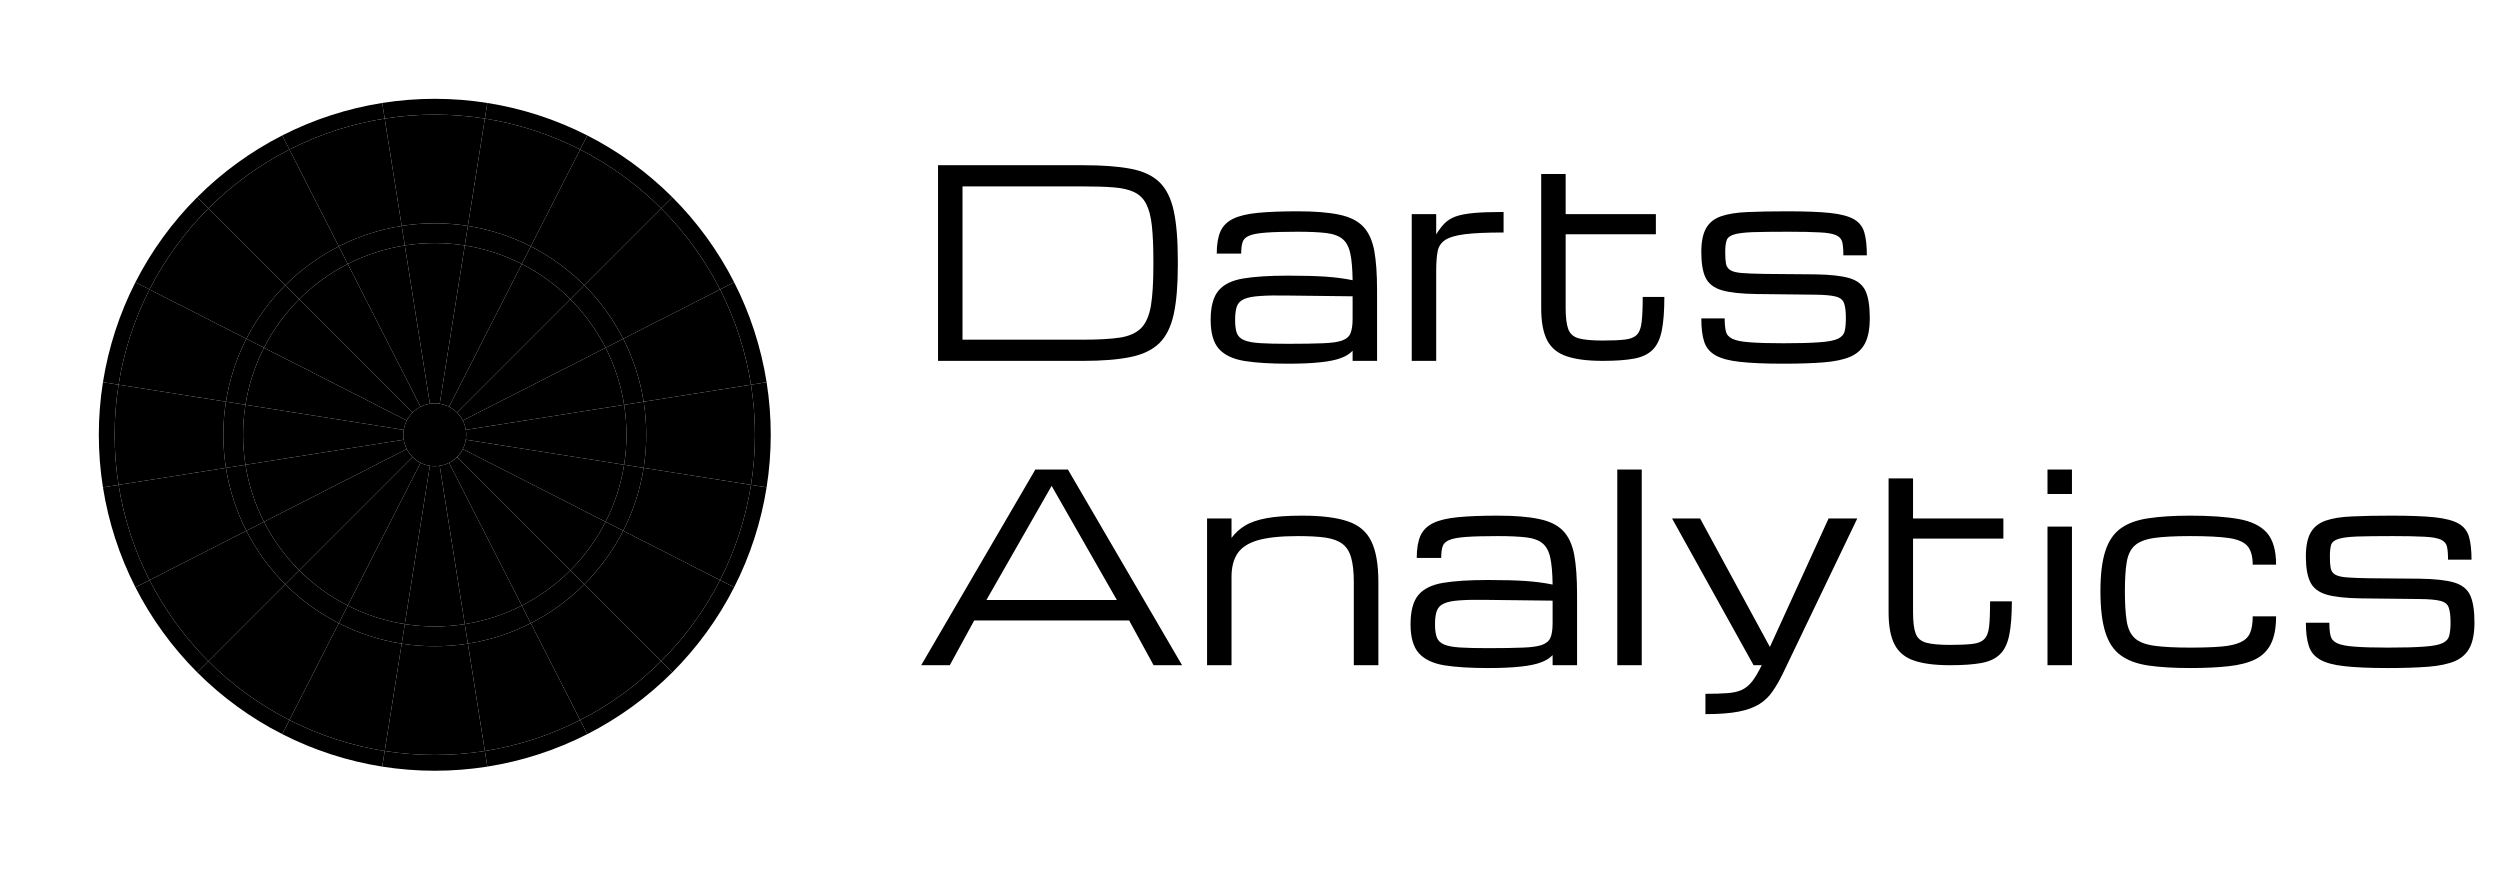
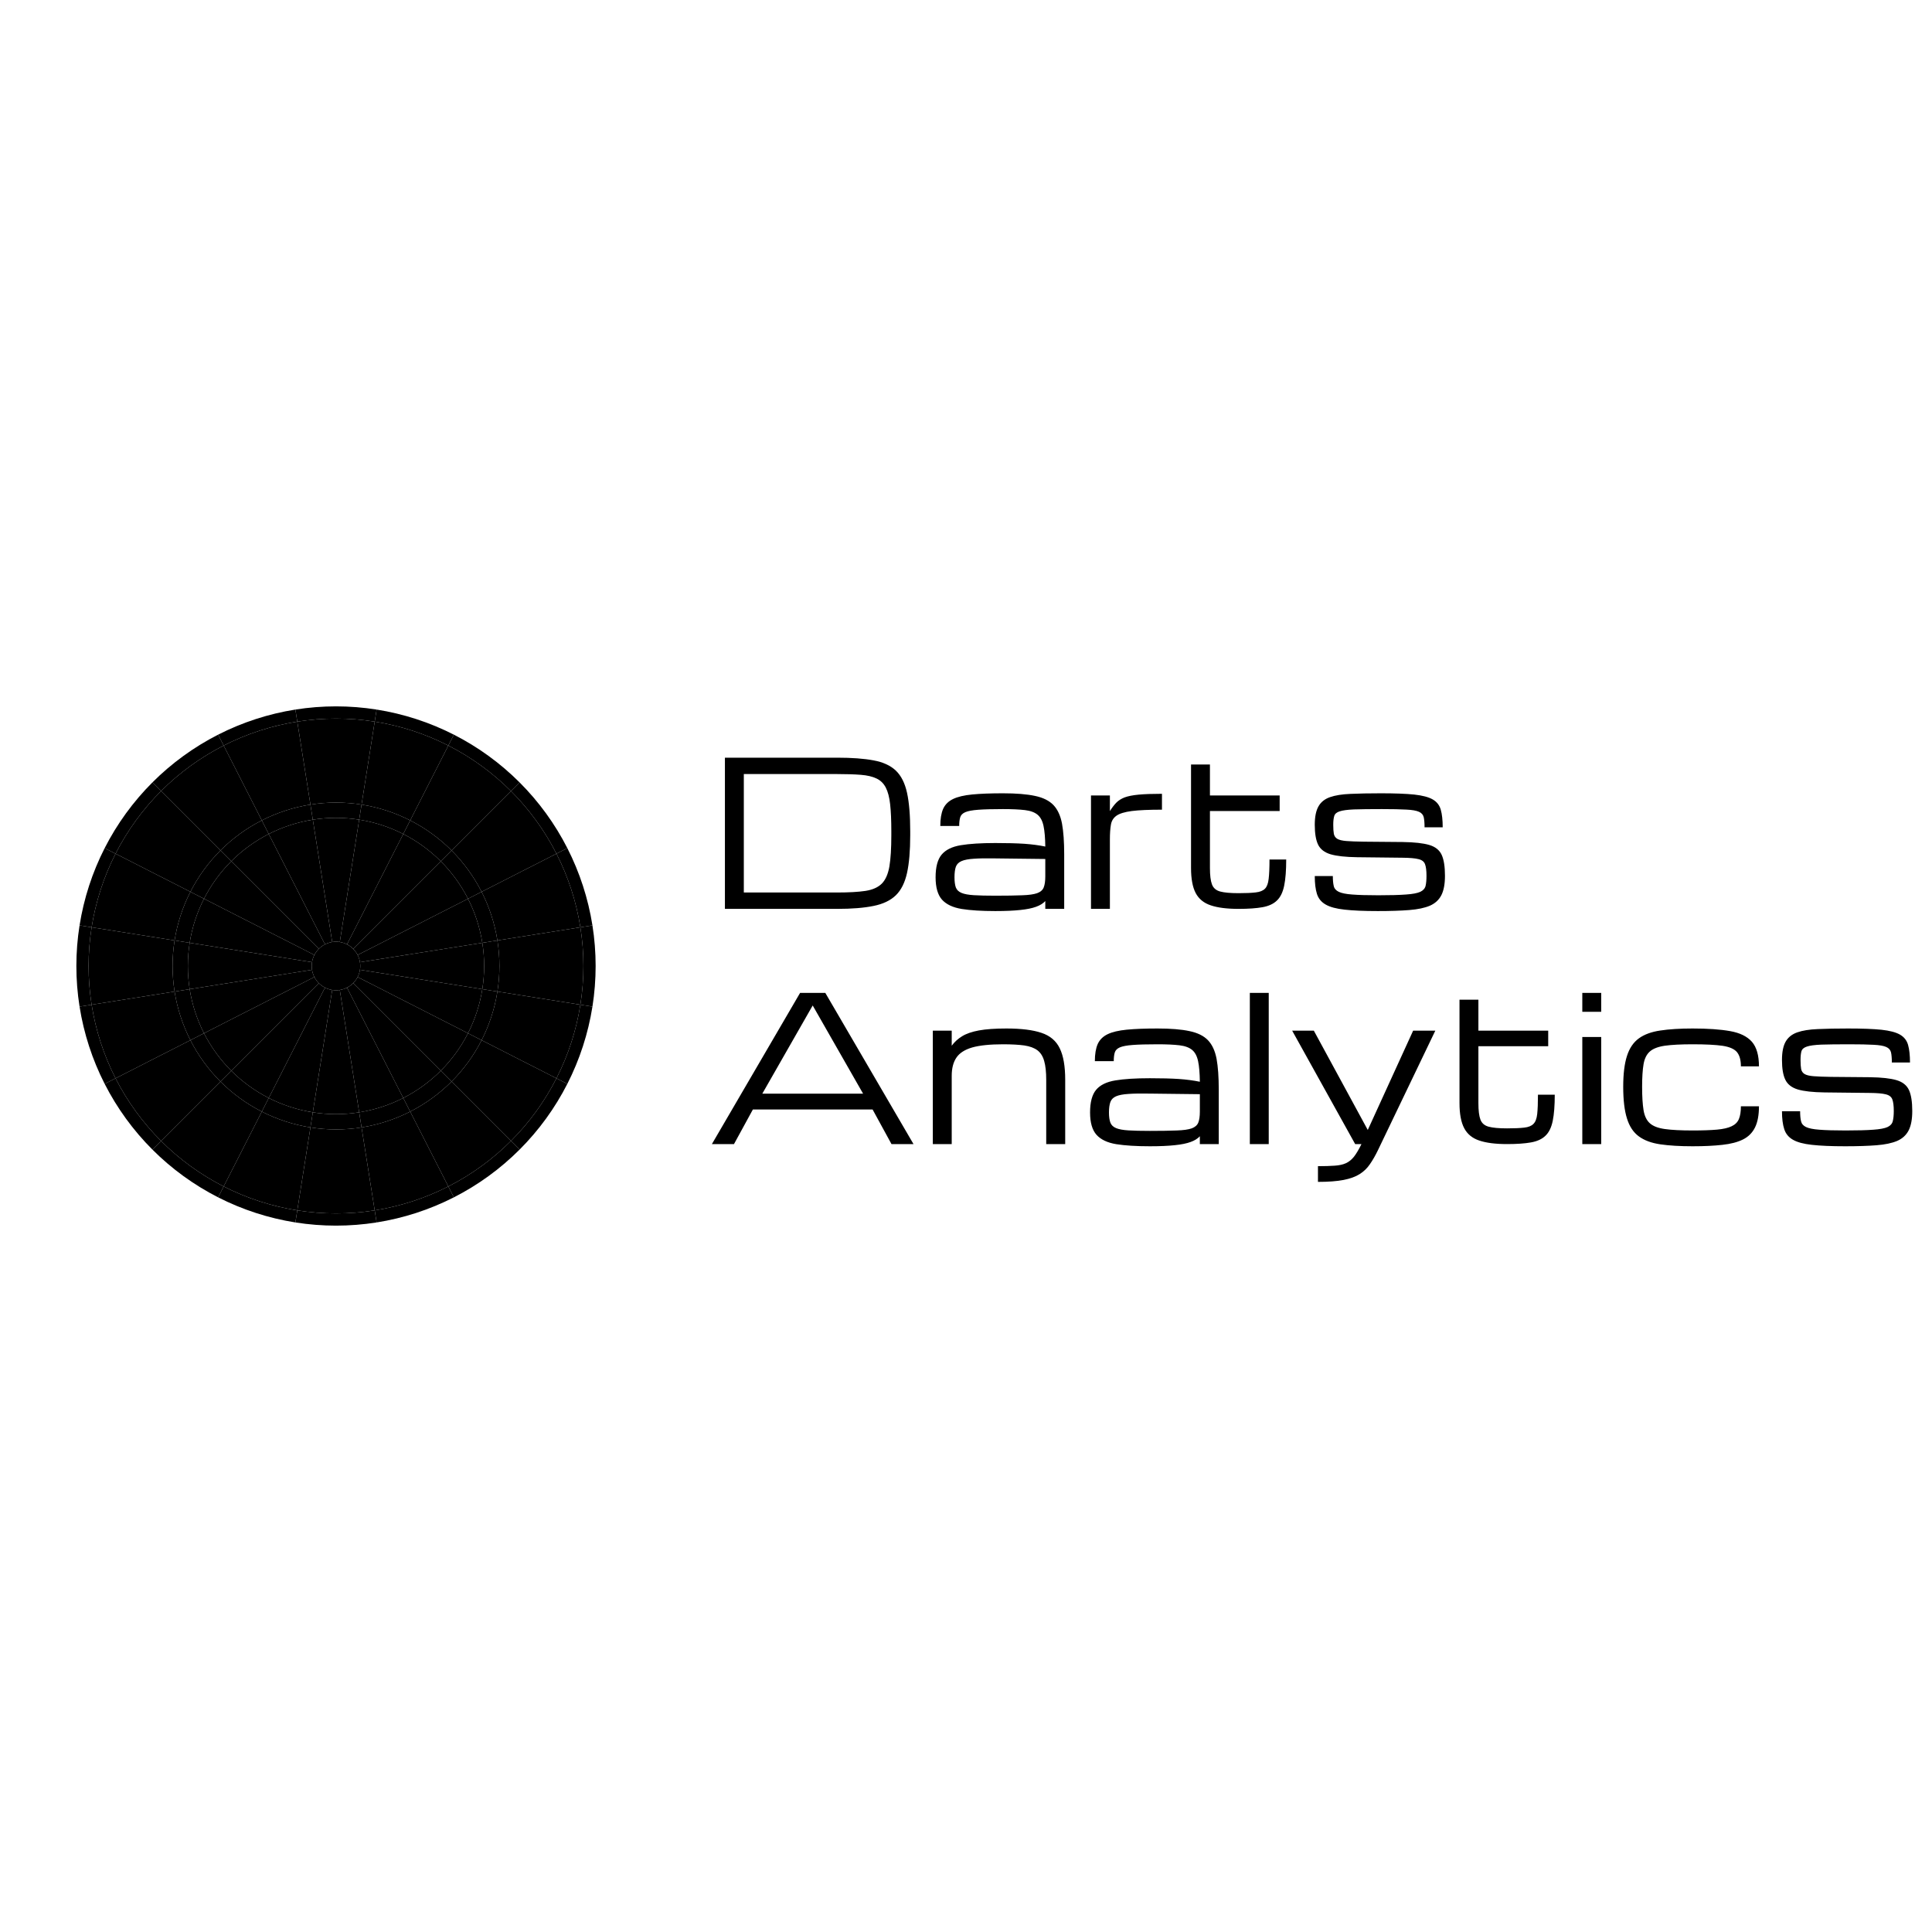
- <svg xmlns="http://www.w3.org/2000/svg" width="1em" height="1em" viewBox="0 0 230 80" style="max-width:100%;height:auto;display:block">
+ <svg xmlns="http://www.w3.org/2000/svg" width="1em" height="1em" viewBox="0 0 230 80" style="max-width:100%;display:block">
  <g id="mark" transform="translate(40 40) scale(0.1818182)">
    <g>
      <path fill="oklch(100% 0 0 / 0.04)" d="M-25.342,-160.006A162,162,0,0,1,25.342,-160.006L16.738,-105.683A107,107,0,0,0,-16.738,-105.683Z" />
      <path fill="oklch(100% 0 0 / 0.04)" d="M-15.174,-95.806A97,97,0,0,1,15.174,-95.806L2.487,-15.704A15.9,15.9,0,0,0,-2.487,-15.704Z" />
      <path fill="oklch(68.5% 0.169 237.323)" d="M-16.738,-105.683A107,107,0,0,1,16.738,-105.683L15.174,-95.806A97,97,0,0,0,-15.174,-95.806Z" />
      <path fill="oklch(68.5% 0.169 237.323)" d="M-26.594,-167.907A170,170,0,0,1,26.594,-167.907L25.342,-160.006A162,162,0,0,0,-25.342,-160.006Z" />
    </g>
    <g>
      <path fill="oklch(68.5% 0.169 237.323 / 0.35)" d="M25.342,-160.006A162,162,0,0,1,73.546,-144.343L48.577,-95.338A107,107,0,0,0,16.738,-105.683Z" />
      <path fill="oklch(68.5% 0.169 237.323 / 0.35)" d="M15.174,-95.806A97,97,0,0,1,44.037,-86.428L7.218,-14.167A15.9,15.9,0,0,0,2.487,-15.704Z" />
      <path fill="oklch(100% 0 0 / 0.08)" d="M16.738,-105.683A107,107,0,0,1,48.577,-95.338L44.037,-86.428A97,97,0,0,0,15.174,-95.806Z" />
      <path fill="oklch(100% 0 0 / 0.08)" d="M26.594,-167.907A170,170,0,0,1,77.178,-151.471L73.546,-144.343A162,162,0,0,0,25.342,-160.006Z" />
    </g>
    <g>
      <path fill="oklch(100% 0 0 / 0.04)" d="M73.546,-144.343A162,162,0,0,1,114.551,-114.551L75.66,-75.66A107,107,0,0,0,48.577,-95.338Z" />
      <path fill="oklch(100% 0 0 / 0.04)" d="M44.037,-86.428A97,97,0,0,1,68.589,-68.589L11.243,-11.243A15.9,15.9,0,0,0,7.218,-14.167Z" />
      <path fill="oklch(68.5% 0.169 237.323)" d="M48.577,-95.338A107,107,0,0,1,75.66,-75.66L68.589,-68.589A97,97,0,0,0,44.037,-86.428Z" />
      <path fill="oklch(68.5% 0.169 237.323)" d="M77.178,-151.471A170,170,0,0,1,120.208,-120.208L114.551,-114.551A162,162,0,0,0,73.546,-144.343Z" />
    </g>
    <g>
      <path fill="oklch(68.5% 0.169 237.323 / 0.35)" d="M114.551,-114.551A162,162,0,0,1,144.343,-73.546L95.338,-48.577A107,107,0,0,0,75.66,-75.66Z" />
      <path fill="oklch(68.5% 0.169 237.323 / 0.35)" d="M68.589,-68.589A97,97,0,0,1,86.428,-44.037L14.167,-7.218A15.9,15.9,0,0,0,11.243,-11.243Z" />
      <path fill="oklch(100% 0 0 / 0.08)" d="M75.66,-75.66A107,107,0,0,1,95.338,-48.577L86.428,-44.037A97,97,0,0,0,68.589,-68.589Z" />
      <path fill="oklch(100% 0 0 / 0.08)" d="M120.208,-120.208A170,170,0,0,1,151.471,-77.178L144.343,-73.546A162,162,0,0,0,114.551,-114.551Z" />
    </g>
    <g>
      <path fill="oklch(100% 0 0 / 0.04)" d="M144.343,-73.546A162,162,0,0,1,160.006,-25.342L105.683,-16.738A107,107,0,0,0,95.338,-48.577Z" />
      <path fill="oklch(100% 0 0 / 0.04)" d="M86.428,-44.037A97,97,0,0,1,95.806,-15.174L15.704,-2.487A15.9,15.9,0,0,0,14.167,-7.218Z" />
      <path fill="oklch(68.5% 0.169 237.323)" d="M95.338,-48.577A107,107,0,0,1,105.683,-16.738L95.806,-15.174A97,97,0,0,0,86.428,-44.037Z" />
      <path fill="oklch(68.5% 0.169 237.323)" d="M151.471,-77.178A170,170,0,0,1,167.907,-26.594L160.006,-25.342A162,162,0,0,0,144.343,-73.546Z" />
    </g>
    <g>
      <path fill="oklch(68.5% 0.169 237.323 / 0.35)" d="M160.006,-25.342A162,162,0,0,1,160.006,25.342L105.683,16.738A107,107,0,0,0,105.683,-16.738Z" />
      <path fill="oklch(68.5% 0.169 237.323 / 0.35)" d="M95.806,-15.174A97,97,0,0,1,95.806,15.174L15.704,2.487A15.9,15.9,0,0,0,15.704,-2.487Z" />
      <path fill="oklch(100% 0 0 / 0.08)" d="M105.683,-16.738A107,107,0,0,1,105.683,16.738L95.806,15.174A97,97,0,0,0,95.806,-15.174Z" />
      <path fill="oklch(100% 0 0 / 0.08)" d="M167.907,-26.594A170,170,0,0,1,167.907,26.594L160.006,25.342A162,162,0,0,0,160.006,-25.342Z" />
    </g>
    <g>
      <path fill="oklch(100% 0 0 / 0.04)" d="M160.006,25.342A162,162,0,0,1,144.343,73.546L95.338,48.577A107,107,0,0,0,105.683,16.738Z" />
      <path fill="oklch(100% 0 0 / 0.04)" d="M95.806,15.174A97,97,0,0,1,86.428,44.037L14.167,7.218A15.9,15.9,0,0,0,15.704,2.487Z" />
      <path fill="oklch(68.5% 0.169 237.323)" d="M105.683,16.738A107,107,0,0,1,95.338,48.577L86.428,44.037A97,97,0,0,0,95.806,15.174Z" />
      <path fill="oklch(68.5% 0.169 237.323)" d="M167.907,26.594A170,170,0,0,1,151.471,77.178L144.343,73.546A162,162,0,0,0,160.006,25.342Z" />
    </g>
    <g>
      <path fill="oklch(68.5% 0.169 237.323 / 0.35)" d="M144.343,73.546A162,162,0,0,1,114.551,114.551L75.66,75.66A107,107,0,0,0,95.338,48.577Z" />
      <path fill="oklch(68.5% 0.169 237.323 / 0.35)" d="M86.428,44.037A97,97,0,0,1,68.589,68.589L11.243,11.243A15.9,15.9,0,0,0,14.167,7.218Z" />
      <path fill="oklch(100% 0 0 / 0.08)" d="M95.338,48.577A107,107,0,0,1,75.66,75.66L68.589,68.589A97,97,0,0,0,86.428,44.037Z" />
      <path fill="oklch(100% 0 0 / 0.08)" d="M151.471,77.178A170,170,0,0,1,120.208,120.208L114.551,114.551A162,162,0,0,0,144.343,73.546Z" />
    </g>
    <g>
      <path fill="oklch(100% 0 0 / 0.04)" d="M114.551,114.551A162,162,0,0,1,73.546,144.343L48.577,95.338A107,107,0,0,0,75.66,75.66Z" />
      <path fill="oklch(100% 0 0 / 0.04)" d="M68.589,68.589A97,97,0,0,1,44.037,86.428L7.218,14.167A15.9,15.9,0,0,0,11.243,11.243Z" />
      <path fill="oklch(68.5% 0.169 237.323)" d="M75.66,75.66A107,107,0,0,1,48.577,95.338L44.037,86.428A97,97,0,0,0,68.589,68.589Z" />
      <path fill="oklch(68.5% 0.169 237.323)" d="M120.208,120.208A170,170,0,0,1,77.178,151.471L73.546,144.343A162,162,0,0,0,114.551,114.551Z" />
    </g>
    <g>
      <path fill="oklch(68.5% 0.169 237.323 / 0.35)" d="M73.546,144.343A162,162,0,0,1,25.342,160.006L16.738,105.683A107,107,0,0,0,48.577,95.338Z" />
      <path fill="oklch(68.5% 0.169 237.323 / 0.35)" d="M44.037,86.428A97,97,0,0,1,15.174,95.806L2.487,15.704A15.9,15.9,0,0,0,7.218,14.167Z" />
      <path fill="oklch(100% 0 0 / 0.08)" d="M48.577,95.338A107,107,0,0,1,16.738,105.683L15.174,95.806A97,97,0,0,0,44.037,86.428Z" />
      <path fill="oklch(100% 0 0 / 0.08)" d="M77.178,151.471A170,170,0,0,1,26.594,167.907L25.342,160.006A162,162,0,0,0,73.546,144.343Z" />
    </g>
    <g>
      <path fill="oklch(100% 0 0 / 0.04)" d="M25.342,160.006A162,162,0,0,1,-25.342,160.006L-16.738,105.683A107,107,0,0,0,16.738,105.683Z" />
      <path fill="oklch(100% 0 0 / 0.04)" d="M15.174,95.806A97,97,0,0,1,-15.174,95.806L-2.487,15.704A15.9,15.9,0,0,0,2.487,15.704Z" />
      <path fill="oklch(68.5% 0.169 237.323)" d="M16.738,105.683A107,107,0,0,1,-16.738,105.683L-15.174,95.806A97,97,0,0,0,15.174,95.806Z" />
      <path fill="oklch(68.5% 0.169 237.323)" d="M26.594,167.907A170,170,0,0,1,-26.594,167.907L-25.342,160.006A162,162,0,0,0,25.342,160.006Z" />
    </g>
    <g>
      <path fill="oklch(68.5% 0.169 237.323 / 0.35)" d="M-25.342,160.006A162,162,0,0,1,-73.546,144.343L-48.577,95.338A107,107,0,0,0,-16.738,105.683Z" />
      <path fill="oklch(68.5% 0.169 237.323 / 0.35)" d="M-15.174,95.806A97,97,0,0,1,-44.037,86.428L-7.218,14.167A15.9,15.9,0,0,0,-2.487,15.704Z" />
      <path fill="oklch(100% 0 0 / 0.08)" d="M-16.738,105.683A107,107,0,0,1,-48.577,95.338L-44.037,86.428A97,97,0,0,0,-15.174,95.806Z" />
      <path fill="oklch(100% 0 0 / 0.08)" d="M-26.594,167.907A170,170,0,0,1,-77.178,151.471L-73.546,144.343A162,162,0,0,0,-25.342,160.006Z" />
    </g>
    <g>
      <path fill="oklch(100% 0 0 / 0.04)" d="M-73.546,144.343A162,162,0,0,1,-114.551,114.551L-75.66,75.66A107,107,0,0,0,-48.577,95.338Z" />
      <path fill="oklch(100% 0 0 / 0.04)" d="M-44.037,86.428A97,97,0,0,1,-68.589,68.589L-11.243,11.243A15.9,15.9,0,0,0,-7.218,14.167Z" />
      <path fill="oklch(68.5% 0.169 237.323)" d="M-48.577,95.338A107,107,0,0,1,-75.66,75.66L-68.589,68.589A97,97,0,0,0,-44.037,86.428Z" />
      <path fill="oklch(68.5% 0.169 237.323)" d="M-77.178,151.471A170,170,0,0,1,-120.208,120.208L-114.551,114.551A162,162,0,0,0,-73.546,144.343Z" />
    </g>
    <g>
      <path fill="oklch(68.5% 0.169 237.323 / 0.35)" d="M-114.551,114.551A162,162,0,0,1,-144.343,73.546L-95.338,48.577A107,107,0,0,0,-75.66,75.66Z" />
      <path fill="oklch(68.5% 0.169 237.323 / 0.35)" d="M-68.589,68.589A97,97,0,0,1,-86.428,44.037L-14.167,7.218A15.9,15.9,0,0,0,-11.243,11.243Z" />
      <path fill="oklch(100% 0 0 / 0.08)" d="M-75.66,75.66A107,107,0,0,1,-95.338,48.577L-86.428,44.037A97,97,0,0,0,-68.589,68.589Z" />
      <path fill="oklch(100% 0 0 / 0.08)" d="M-120.208,120.208A170,170,0,0,1,-151.471,77.178L-144.343,73.546A162,162,0,0,0,-114.551,114.551Z" />
    </g>
    <g>
      <path fill="oklch(100% 0 0 / 0.04)" d="M-144.343,73.546A162,162,0,0,1,-160.006,25.342L-105.683,16.738A107,107,0,0,0,-95.338,48.577Z" />
      <path fill="oklch(100% 0 0 / 0.04)" d="M-86.428,44.037A97,97,0,0,1,-95.806,15.174L-15.704,2.487A15.9,15.9,0,0,0,-14.167,7.218Z" />
      <path fill="oklch(68.5% 0.169 237.323)" d="M-95.338,48.577A107,107,0,0,1,-105.683,16.738L-95.806,15.174A97,97,0,0,0,-86.428,44.037Z" />
      <path fill="oklch(68.5% 0.169 237.323)" d="M-151.471,77.178A170,170,0,0,1,-167.907,26.594L-160.006,25.342A162,162,0,0,0,-144.343,73.546Z" />
    </g>
    <g>
      <path fill="oklch(68.5% 0.169 237.323 / 0.35)" d="M-160.006,25.342A162,162,0,0,1,-160.006,-25.342L-105.683,-16.738A107,107,0,0,0,-105.683,16.738Z" />
      <path fill="oklch(68.5% 0.169 237.323 / 0.35)" d="M-95.806,15.174A97,97,0,0,1,-95.806,-15.174L-15.704,-2.487A15.9,15.9,0,0,0,-15.704,2.487Z" />
      <path fill="oklch(100% 0 0 / 0.08)" d="M-105.683,16.738A107,107,0,0,1,-105.683,-16.738L-95.806,-15.174A97,97,0,0,0,-95.806,15.174Z" />
      <path fill="oklch(100% 0 0 / 0.08)" d="M-167.907,26.594A170,170,0,0,1,-167.907,-26.594L-160.006,-25.342A162,162,0,0,0,-160.006,25.342Z" />
    </g>
    <g>
      <path fill="oklch(100% 0 0 / 0.04)" d="M-160.006,-25.342A162,162,0,0,1,-144.343,-73.546L-95.338,-48.577A107,107,0,0,0,-105.683,-16.738Z" />
      <path fill="oklch(100% 0 0 / 0.04)" d="M-95.806,-15.174A97,97,0,0,1,-86.428,-44.037L-14.167,-7.218A15.9,15.9,0,0,0,-15.704,-2.487Z" />
      <path fill="oklch(68.5% 0.169 237.323)" d="M-105.683,-16.738A107,107,0,0,1,-95.338,-48.577L-86.428,-44.037A97,97,0,0,0,-95.806,-15.174Z" />
      <path fill="oklch(68.5% 0.169 237.323)" d="M-167.907,-26.594A170,170,0,0,1,-151.471,-77.178L-144.343,-73.546A162,162,0,0,0,-160.006,-25.342Z" />
    </g>
    <g>
      <path fill="oklch(68.5% 0.169 237.323 / 0.35)" d="M-144.343,-73.546A162,162,0,0,1,-114.551,-114.551L-75.66,-75.66A107,107,0,0,0,-95.338,-48.577Z" />
      <path fill="oklch(68.5% 0.169 237.323 / 0.35)" d="M-86.428,-44.037A97,97,0,0,1,-68.589,-68.589L-11.243,-11.243A15.9,15.9,0,0,0,-14.167,-7.218Z" />
      <path fill="oklch(100% 0 0 / 0.08)" d="M-95.338,-48.577A107,107,0,0,1,-75.66,-75.66L-68.589,-68.589A97,97,0,0,0,-86.428,-44.037Z" />
      <path fill="oklch(100% 0 0 / 0.08)" d="M-151.471,-77.178A170,170,0,0,1,-120.208,-120.208L-114.551,-114.551A162,162,0,0,0,-144.343,-73.546Z" />
    </g>
    <g>
      <path fill="oklch(100% 0 0 / 0.04)" d="M-114.551,-114.551A162,162,0,0,1,-73.546,-144.343L-48.577,-95.338A107,107,0,0,0,-75.66,-75.66Z" />
      <path fill="oklch(100% 0 0 / 0.04)" d="M-68.589,-68.589A97,97,0,0,1,-44.037,-86.428L-7.218,-14.167A15.9,15.9,0,0,0,-11.243,-11.243Z" />
      <path fill="oklch(68.5% 0.169 237.323)" d="M-75.66,-75.66A107,107,0,0,1,-48.577,-95.338L-44.037,-86.428A97,97,0,0,0,-68.589,-68.589Z" />
      <path fill="oklch(68.5% 0.169 237.323)" d="M-120.208,-120.208A170,170,0,0,1,-77.178,-151.471L-73.546,-144.343A162,162,0,0,0,-114.551,-114.551Z" />
    </g>
    <g>
      <path fill="oklch(68.5% 0.169 237.323 / 0.35)" d="M-73.546,-144.343A162,162,0,0,1,-25.342,-160.006L-16.738,-105.683A107,107,0,0,0,-48.577,-95.338Z" />
      <path fill="oklch(68.5% 0.169 237.323 / 0.35)" d="M-44.037,-86.428A97,97,0,0,1,-15.174,-95.806L-2.487,-15.704A15.9,15.9,0,0,0,-7.218,-14.167Z" />
      <path fill="oklch(100% 0 0 / 0.08)" d="M-48.577,-95.338A107,107,0,0,1,-16.738,-105.683L-15.174,-95.806A97,97,0,0,0,-44.037,-86.428Z" />
      <path fill="oklch(100% 0 0 / 0.08)" d="M-77.178,-151.471A170,170,0,0,1,-26.594,-167.907L-25.342,-160.006A162,162,0,0,0,-73.546,-144.343Z" />
    </g>
    <g>
      <circle fill="oklch(100% 0 0 / 0.08)" r="15.9" />
      <circle fill="oklch(68.5% 0.169 237.323)" r="6.35" />
    </g>
  </g>
  <g id="wordmark" fill="oklch(68.5% 0.169 237.323)">
    <path d="M99.66 33.20L86.30 33.20L86.30 15.20L99.66 15.20Q102.29 15.20 103.99 15.52Q105.69 15.83 106.65 16.74Q107.60 17.65 107.98 19.38Q108.36 21.12 108.36 23.97L108.36 24.43Q108.36 27.19 107.98 28.92Q107.60 30.65 106.65 31.58Q105.69 32.51 103.99 32.85Q102.29 33.20 99.66 33.20M88.55 17.15L88.55 31.25L99.66 31.25Q101.75 31.25 103.03 31.06Q104.31 30.86 104.98 30.19Q105.64 29.52 105.88 28.15Q106.11 26.78 106.11 24.43L106.11 23.97Q106.11 22.02 105.97 20.75Q105.83 19.49 105.45 18.76Q105.07 18.02 104.35 17.68Q103.63 17.33 102.48 17.24Q101.33 17.15 99.66 17.15M118.49 33.46Q116.06 33.46 114.49 33.21Q112.91 32.95 112.14 32.10Q111.38 31.24 111.38 29.44Q111.38 27.60 112.10 26.74Q112.82 25.88 114.38 25.62Q115.95 25.36 118.49 25.36Q120.55 25.36 121.95 25.45Q123.34 25.55 124.44 25.78Q124.42 24.22 124.23 23.33Q124.04 22.43 123.53 22Q123.01 21.56 122.02 21.44Q121.03 21.32 119.39 21.32Q117.52 21.32 116.46 21.40Q115.39 21.48 114.91 21.69Q114.43 21.90 114.31 22.30Q114.19 22.70 114.19 23.33L111.94 23.33Q111.94 22.07 112.28 21.29Q112.63 20.52 113.46 20.12Q114.29 19.72 115.74 19.58Q117.19 19.44 119.39 19.44Q121.76 19.44 123.21 19.75Q124.65 20.05 125.41 20.84Q126.16 21.63 126.43 23.05Q126.69 24.47 126.69 26.71L126.69 33.20L124.44 33.20L124.44 32.27Q124.04 32.70 123.34 32.95Q122.64 33.21 121.47 33.33Q120.30 33.46 118.49 33.46M118.49 31.63Q120.49 31.63 121.69 31.58Q122.88 31.54 123.47 31.33Q124.07 31.11 124.25 30.65Q124.44 30.18 124.44 29.33L124.44 27.26L118.49 27.19Q116.91 27.16 115.94 27.23Q114.97 27.29 114.47 27.51Q113.96 27.73 113.79 28.19Q113.63 28.65 113.63 29.44Q113.63 30.20 113.79 30.65Q113.96 31.09 114.47 31.30Q114.97 31.51 115.94 31.57Q116.91 31.63 118.49 31.63M132.13 33.20L129.88 33.20L129.88 19.70L132.13 19.70L132.13 21.56Q132.50 20.97 132.88 20.57Q133.27 20.17 133.88 19.93Q134.50 19.70 135.55 19.60Q136.61 19.50 138.33 19.50L138.33 21.39Q136.01 21.39 134.74 21.55Q133.46 21.72 132.91 22.11Q132.36 22.50 132.25 23.19Q132.13 23.88 132.13 24.95M147.45 33.20Q145.38 33.20 144.14 32.78Q142.90 32.37 142.34 31.31Q141.79 30.25 141.79 28.33L141.79 16.01L144.04 16.01L144.04 19.70L152.34 19.70L152.34 21.55L144.04 21.55L144.04 28.33Q144.04 29.64 144.28 30.28Q144.52 30.93 145.25 31.13Q145.98 31.33 147.45 31.33Q148.75 31.33 149.49 31.24Q150.23 31.16 150.59 30.80Q150.94 30.45 151.03 29.63Q151.13 28.81 151.13 27.32L153.12 27.32Q153.12 29.26 152.88 30.43Q152.64 31.61 152.02 32.20Q151.41 32.80 150.30 33Q149.19 33.20 147.45 33.20M164.03 33.46Q161.57 33.46 160.07 33.29Q158.58 33.13 157.81 32.68Q157.04 32.24 156.78 31.42Q156.52 30.60 156.52 29.29L158.67 29.29Q158.67 30.02 158.78 30.48Q158.88 30.93 159.38 31.17Q159.87 31.41 160.97 31.49Q162.08 31.58 164.09 31.58Q166.21 31.58 167.38 31.49Q168.56 31.41 169.08 31.17Q169.59 30.93 169.71 30.47Q169.82 30.01 169.82 29.26Q169.82 28.35 169.65 27.89Q169.49 27.43 168.88 27.28Q168.27 27.12 166.93 27.11L161.57 27.05Q159.49 27.02 158.40 26.70Q157.31 26.37 156.91 25.54Q156.52 24.72 156.52 23.19Q156.52 21.77 156.96 21Q157.39 20.23 158.33 19.90Q159.27 19.57 160.77 19.51Q162.27 19.44 164.39 19.44Q166.89 19.44 168.36 19.59Q169.83 19.75 170.56 20.17Q171.29 20.59 171.52 21.39Q171.75 22.20 171.75 23.49L169.59 23.49Q169.59 22.72 169.49 22.28Q169.38 21.84 168.92 21.64Q168.46 21.43 167.42 21.38Q166.38 21.32 164.51 21.32Q162.38 21.32 161.19 21.36Q160.01 21.41 159.48 21.59Q158.95 21.76 158.84 22.14Q158.72 22.52 158.72 23.19Q158.72 23.87 158.79 24.26Q158.87 24.66 159.20 24.86Q159.53 25.06 160.27 25.12Q161.02 25.18 162.35 25.20L166.98 25.24Q169.07 25.27 170.15 25.59Q171.23 25.91 171.63 26.77Q172.02 27.63 172.02 29.26Q172.02 30.73 171.59 31.57Q171.16 32.41 170.23 32.82Q169.29 33.22 167.76 33.34Q166.23 33.46 164.03 33.46" />
    <path d="M87.38 61.20L84.75 61.20L95.25 43.20L98.25 43.20L108.75 61.20L106.13 61.20L103.88 57.08L89.63 57.08L87.38 61.20M96.75 44.70L90.75 55.20L102.75 55.20M113.30 61.20L111.05 61.20L111.05 47.70L113.30 47.70L113.30 49.49Q113.80 48.81 114.54 48.36Q115.29 47.90 116.54 47.67Q117.79 47.44 119.81 47.44Q122.46 47.44 123.99 47.96Q125.52 48.47 126.16 49.80Q126.81 51.12 126.81 53.55L126.81 61.20L124.55 61.20L124.55 53.55Q124.55 52.16 124.31 51.32Q124.08 50.48 123.51 50.04Q122.94 49.61 121.95 49.46Q120.95 49.32 119.41 49.32Q117.07 49.32 115.73 49.70Q114.40 50.09 113.85 50.92Q113.30 51.74 113.30 53.07M136.89 61.46Q134.46 61.46 132.88 61.21Q131.31 60.95 130.54 60.10Q129.77 59.24 129.77 57.44Q129.77 55.60 130.49 54.74Q131.21 53.88 132.78 53.62Q134.34 53.36 136.89 53.36Q138.95 53.36 140.34 53.45Q141.74 53.55 142.84 53.78Q142.82 52.22 142.63 51.33Q142.44 50.43 141.93 50Q141.41 49.56 140.42 49.44Q139.43 49.32 137.79 49.32Q135.91 49.32 134.85 49.40Q133.79 49.48 133.31 49.69Q132.83 49.90 132.71 50.30Q132.59 50.70 132.59 51.33L130.34 51.33Q130.34 50.07 130.68 49.29Q131.03 48.52 131.86 48.12Q132.69 47.72 134.14 47.58Q135.59 47.44 137.79 47.44Q140.16 47.44 141.60 47.75Q143.05 48.05 143.81 48.84Q144.56 49.63 144.83 51.05Q145.09 52.47 145.09 54.71L145.09 61.20L142.84 61.20L142.84 60.27Q142.44 60.70 141.74 60.95Q141.04 61.21 139.87 61.33Q138.70 61.46 136.89 61.46M136.89 59.63Q138.89 59.63 140.09 59.58Q141.28 59.54 141.87 59.33Q142.46 59.11 142.65 58.65Q142.84 58.18 142.84 57.33L142.84 55.26L136.89 55.19Q135.30 55.16 134.34 55.23Q133.37 55.29 132.87 55.51Q132.36 55.73 132.19 56.19Q132.02 56.65 132.02 57.44Q132.02 58.20 132.19 58.65Q132.36 59.09 132.87 59.30Q133.37 59.51 134.34 59.57Q135.30 59.63 136.89 59.63M151.04 61.20L148.79 61.20L148.79 43.20L151.04 43.20M156.90 65.70L156.90 63.83Q158.11 63.83 158.90 63.77Q159.69 63.72 160.22 63.48Q160.76 63.24 161.19 62.70Q161.61 62.16 162.08 61.20L161.33 61.20L153.83 47.70L156.41 47.70L162.83 59.52L168.23 47.70L170.87 47.70L164.03 61.95Q163.57 62.90 163.08 63.60Q162.60 64.31 161.87 64.77Q161.13 65.24 159.95 65.47Q158.77 65.70 156.90 65.70M179.41 61.20Q177.35 61.20 176.11 60.78Q174.87 60.37 174.31 59.31Q173.75 58.25 173.75 56.33L173.75 44.01L176 44.01L176 47.70L184.31 47.70L184.31 49.55L176 49.55L176 56.33Q176 57.64 176.24 58.28Q176.48 58.93 177.22 59.13Q177.95 59.33 179.41 59.33Q180.71 59.33 181.46 59.24Q182.20 59.16 182.55 58.80Q182.91 58.45 183 57.63Q183.09 56.81 183.09 55.32L185.09 55.32Q185.09 57.26 184.85 58.43Q184.61 59.61 183.99 60.20Q183.38 60.80 182.27 61Q181.16 61.20 179.41 61.20M190.62 61.20L188.37 61.20L188.37 48.45L190.62 48.45L190.62 61.20M190.62 45.45L188.37 45.45L188.37 43.20L190.62 43.20M201.50 61.46Q199.24 61.46 197.66 61.23Q196.08 61 195.11 60.29Q194.13 59.58 193.69 58.16Q193.24 56.75 193.24 54.38Q193.24 52.08 193.69 50.70Q194.13 49.32 195.11 48.61Q196.08 47.91 197.66 47.68Q199.24 47.44 201.50 47.44Q204.21 47.44 205.96 47.75Q207.71 48.06 208.56 49.02Q209.40 49.99 209.40 51.95L207.25 51.95Q207.25 50.82 206.78 50.25Q206.31 49.69 205.07 49.50Q203.82 49.32 201.50 49.32Q199.42 49.32 198.20 49.49Q196.98 49.67 196.41 50.18Q195.83 50.69 195.66 51.70Q195.49 52.70 195.49 54.38Q195.49 56.11 195.66 57.16Q195.83 58.20 196.41 58.72Q196.98 59.24 198.20 59.41Q199.42 59.58 201.50 59.58Q203.27 59.58 204.40 59.48Q205.52 59.38 206.14 59.08Q206.77 58.79 207.01 58.22Q207.25 57.65 207.25 56.70L209.40 56.70Q209.40 58.27 208.93 59.22Q208.46 60.17 207.50 60.65Q206.54 61.13 205.05 61.29Q203.55 61.46 201.50 61.46M219.66 61.46Q217.20 61.46 215.70 61.29Q214.21 61.13 213.44 60.68Q212.67 60.24 212.41 59.42Q212.14 58.60 212.14 57.29L214.30 57.29Q214.30 58.02 214.41 58.48Q214.51 58.93 215 59.17Q215.50 59.41 216.60 59.49Q217.71 59.58 219.71 59.58Q221.84 59.58 223.01 59.49Q224.19 59.41 224.71 59.17Q225.22 58.93 225.33 58.47Q225.45 58.01 225.45 57.26Q225.45 56.35 225.28 55.89Q225.12 55.43 224.51 55.28Q223.90 55.12 222.56 55.11L217.20 55.05Q215.12 55.02 214.03 54.70Q212.94 54.37 212.54 53.54Q212.14 52.72 212.14 51.19Q212.14 49.77 212.58 49Q213.02 48.23 213.96 47.90Q214.90 47.57 216.40 47.51Q217.90 47.44 220.02 47.44Q222.52 47.44 223.99 47.59Q225.46 47.75 226.19 48.17Q226.92 48.59 227.15 49.39Q227.38 50.20 227.38 51.49L225.22 51.49Q225.22 50.72 225.12 50.28Q225.01 49.84 224.55 49.64Q224.09 49.43 223.05 49.38Q222.01 49.32 220.14 49.32Q218 49.32 216.82 49.36Q215.64 49.41 215.11 49.59Q214.58 49.76 214.46 50.14Q214.35 50.52 214.35 51.19Q214.35 51.87 214.42 52.26Q214.50 52.66 214.83 52.86Q215.16 53.06 215.90 53.12Q216.64 53.18 217.98 53.20L222.61 53.24Q224.70 53.27 225.78 53.59Q226.86 53.91 227.26 54.77Q227.65 55.63 227.65 57.26Q227.65 58.73 227.22 59.57Q226.79 60.41 225.86 60.82Q224.92 61.22 223.39 61.34Q221.86 61.46 219.66 61.46" />
  </g>
</svg>
